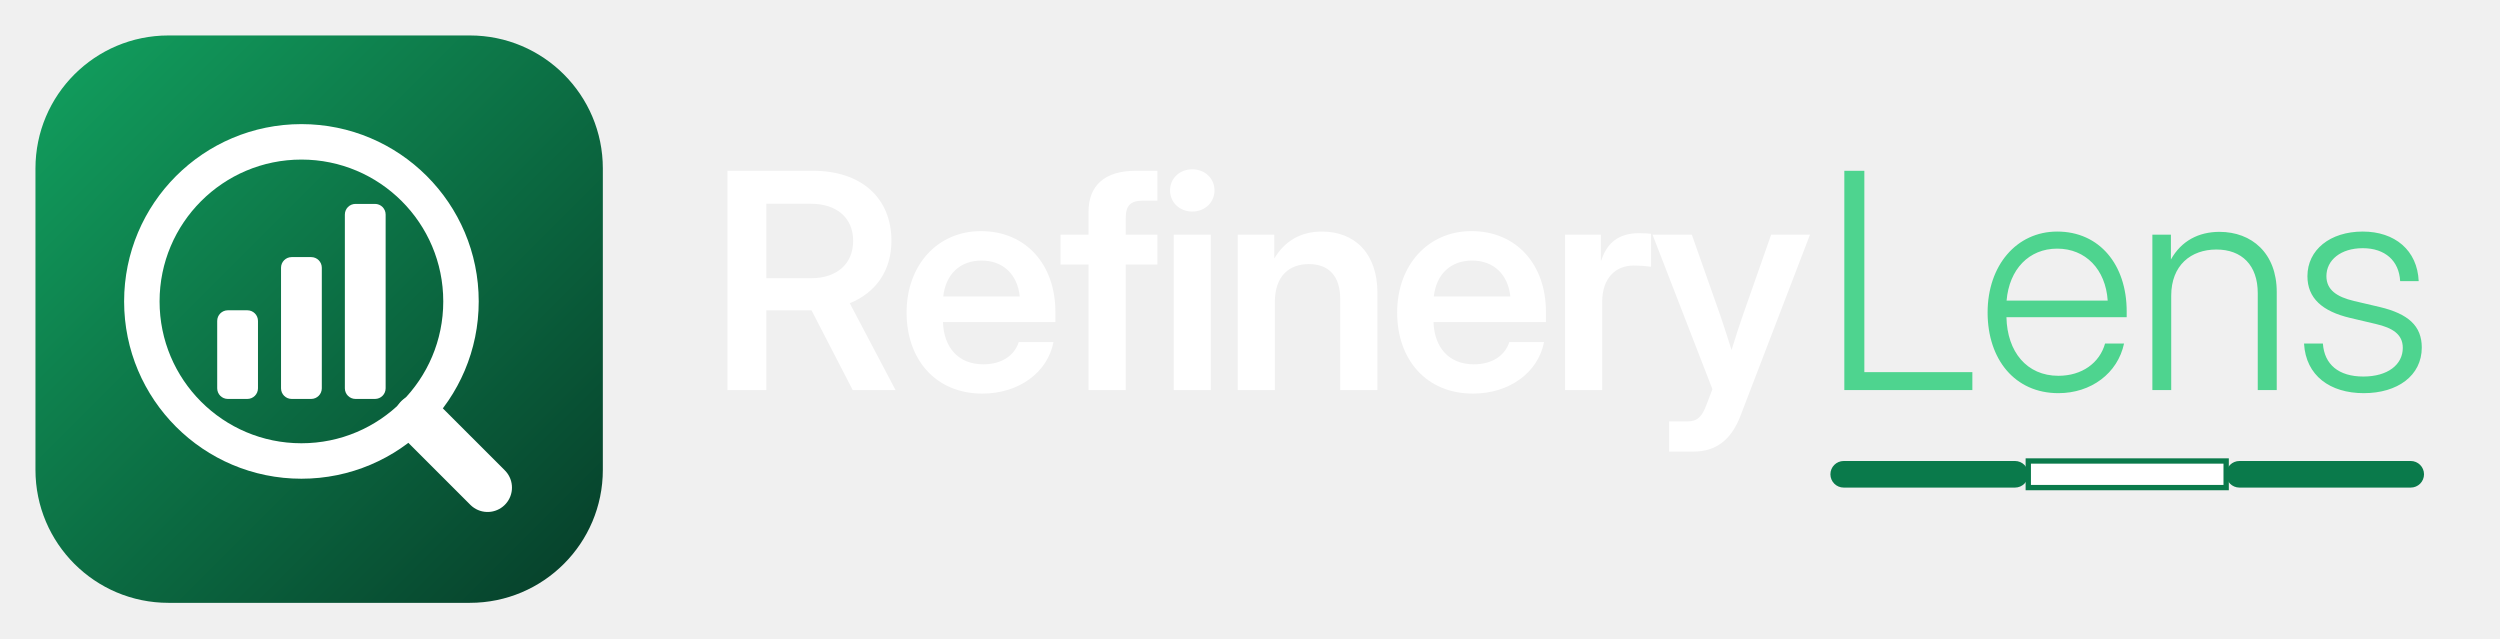
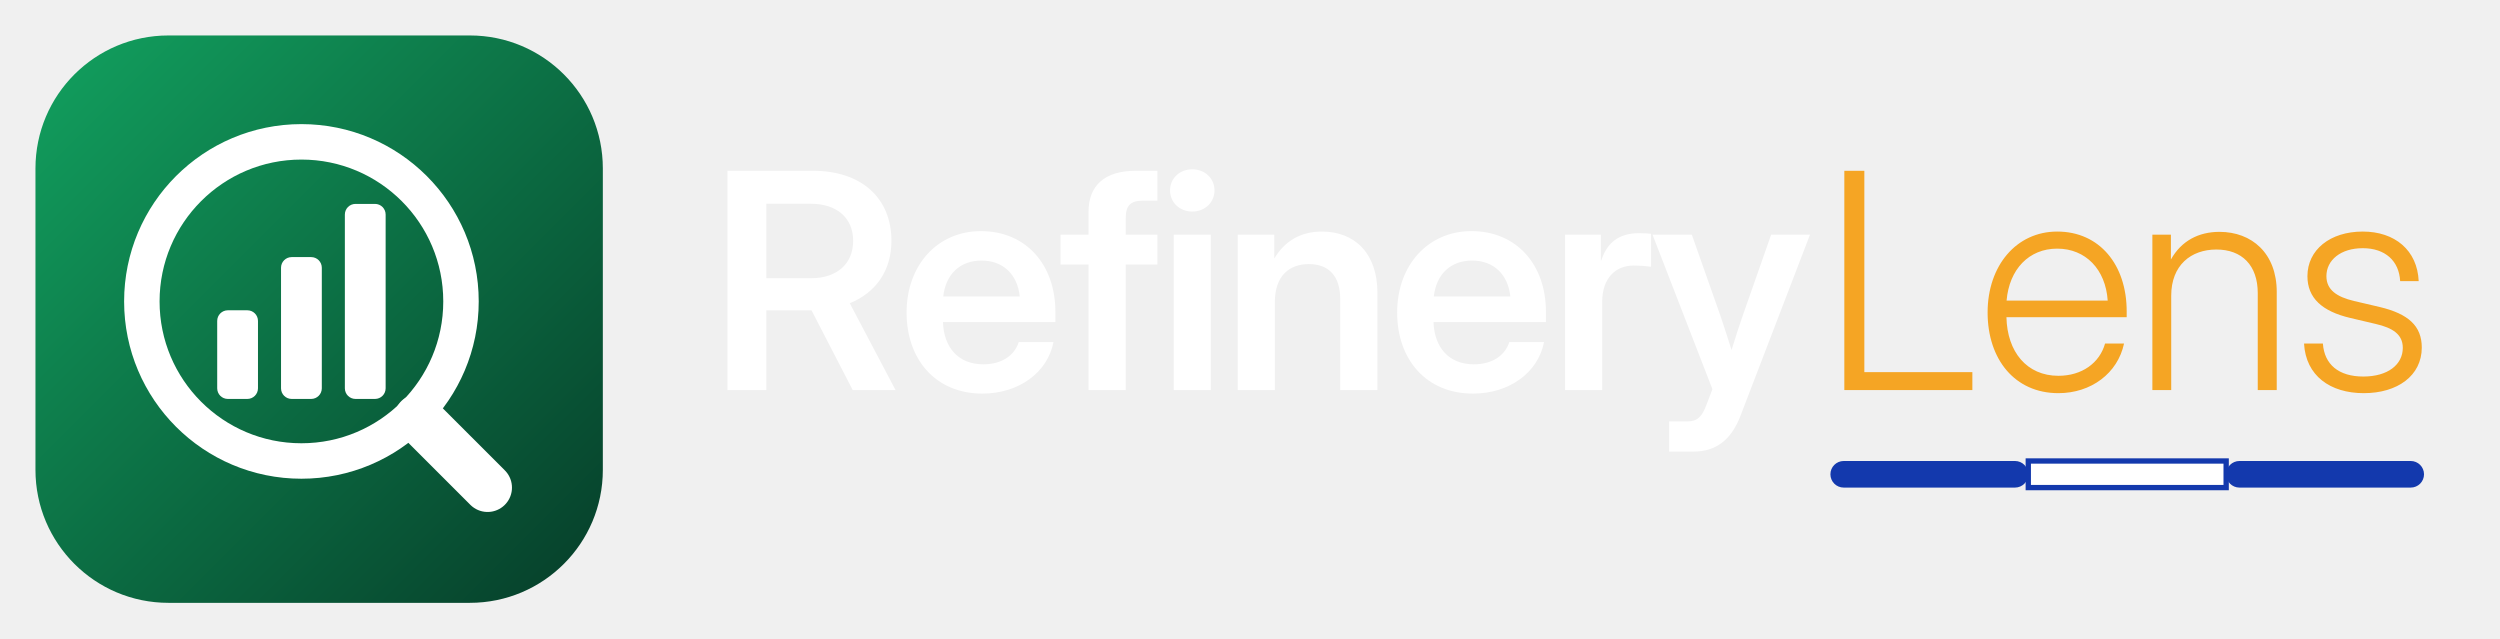
<svg xmlns="http://www.w3.org/2000/svg" viewBox="0 0 282 72" width="282" height="72" role="img" aria-label="RefineryLens">
  <g transform="translate(4 4)">
    <defs>
      <linearGradient id="ga" x1="0" y1="0" x2="1" y2="1">
        <stop offset="0" stop-color="#12A15F" />
        <stop offset="1" stop-color="#063D29" />
      </linearGradient>
    </defs>
    <rect width="64" height="64" rx="15" fill="url(#ga)" />
    <circle cx="30" cy="30" r="18" fill="none" stroke="#FFFFFF" stroke-width="4" />
    <path d="M43.2 43.2 L51 51" stroke="#FFFFFF" stroke-width="5.5" stroke-linecap="round" />
    <rect x="20.5" y="31" width="4.6" height="10" rx="1.2" fill="#FFFFFF" />
    <rect x="27.7" y="25" width="4.6" height="16" rx="1.2" fill="#FFFFFF" />
    <rect x="34.9" y="19" width="4.6" height="22" rx="1.2" fill="#FFFFFF" />
  </g>
  <path d="M82.059 44.0H86.441V35.002H91.422C91.472 35.002 91.505 35.002 91.538 35.002L96.187 44.0H101.018L95.854 34.205C98.793 33.01 100.553 30.536 100.553 27.166C100.553 22.318 97.149 19.264 91.704 19.264H82.059ZM86.441 31.383V22.982H91.455C94.41 22.982 96.236 24.593 96.236 27.166C96.236 29.756 94.41 31.383 91.488 31.383ZM110.813 44.398C114.914 44.398 118.168 42.024 118.832 38.588H114.914C114.432 40.082 113.021 41.095 110.913 41.095C108.091 41.095 106.464 39.186 106.364 36.33H119.048V35.185C119.048 29.806 115.694 26.07 110.647 26.07C105.733 26.07 102.263 29.922 102.263 35.251C102.263 40.563 105.55 44.398 110.813 44.398ZM106.397 33.441C106.679 30.935 108.29 29.391 110.714 29.391C113.137 29.391 114.764 30.935 115.03 33.441ZM130.553 26.469H126.984V24.609C126.984 23.182 127.515 22.634 128.943 22.634H130.553V19.264H128.113C124.643 19.264 122.784 20.891 122.784 23.912V26.469H119.629V29.839H122.784V44.0H126.984V29.839H130.553ZM132.397 44.0H136.58V26.469H132.397ZM134.488 23.862C135.916 23.862 136.995 22.833 136.995 21.472C136.995 20.127 135.916 19.098 134.488 19.098C133.061 19.098 131.981 20.127 131.981 21.472C131.981 22.833 133.061 23.862 134.488 23.862ZM143.802 34.089C143.802 31.101 145.446 29.789 147.637 29.789C149.879 29.789 151.174 31.134 151.174 33.707V44.0H155.374V33.043C155.374 28.544 152.784 26.12 149.115 26.12C146.708 26.12 144.931 27.183 143.736 29.158V26.469H139.619V44.0H143.802ZM166.149 44.398C170.249 44.398 173.503 42.024 174.167 38.588H170.249C169.768 40.082 168.357 41.095 166.248 41.095C163.426 41.095 161.799 39.186 161.7 36.33H174.383V35.185C174.383 29.806 171.03 26.07 165.983 26.07C161.069 26.07 157.599 29.922 157.599 35.251C157.599 40.563 160.886 44.398 166.149 44.398ZM161.733 33.441C162.015 30.935 163.625 29.391 166.049 29.391C168.473 29.391 170.1 30.935 170.366 33.441ZM176.542 44.0H180.726V34.072C180.726 31.333 182.27 29.955 184.262 29.955C185.092 29.955 185.922 30.038 186.237 30.088V26.369C185.905 26.336 185.441 26.303 184.876 26.303C182.618 26.303 181.274 27.365 180.626 29.374H180.576V26.469H176.542ZM188.28 50.939H191.019C193.559 50.939 195.286 49.628 196.332 46.889L204.168 26.469H199.785L196.581 35.6C196.133 36.895 195.718 38.189 195.319 39.484C194.921 38.189 194.489 36.895 194.057 35.6L190.837 26.469H186.404L193.161 43.9L192.513 45.594C192.015 46.972 191.484 47.536 190.355 47.536H188.28Z" fill="#FFFFFF" />
-   <path d="M208.04 44.0H222.483V41.975H210.298V19.264H208.04ZM232.187 44.349C235.873 44.349 238.878 42.107 239.591 38.754H237.45C236.836 40.945 234.843 42.39 232.187 42.39C228.618 42.39 226.41 39.684 226.327 35.782H239.89V35.118C239.89 29.855 236.819 26.12 232.054 26.12C227.456 26.12 224.202 29.955 224.202 35.251C224.202 40.514 227.256 44.349 232.187 44.349ZM226.343 33.906C226.642 30.37 228.867 28.046 232.054 28.046C235.258 28.046 237.516 30.387 237.749 33.906ZM244.913 33.358C244.913 29.905 247.154 28.146 250.009 28.146C252.881 28.146 254.674 29.922 254.674 33.06V44.0H256.816V32.927C256.816 28.561 253.994 26.153 250.358 26.153C248.034 26.153 246.058 27.149 244.879 29.274V26.469H242.788V44.0H244.913ZM266.636 44.349C270.438 44.349 273.177 42.373 273.177 39.202C273.177 36.745 271.633 35.4 268.462 34.637L265.557 33.956C263.565 33.491 262.419 32.678 262.419 31.15C262.419 29.341 264.03 27.996 266.52 27.996C269.06 27.996 270.62 29.44 270.737 31.715H272.828C272.679 28.229 270.139 26.12 266.52 26.12C262.818 26.12 260.278 28.195 260.278 31.15C260.278 33.624 261.938 35.118 265.109 35.865L267.997 36.546C269.873 36.978 271.035 37.708 271.035 39.235C271.035 41.145 269.325 42.473 266.586 42.473C263.797 42.473 262.187 41.111 262.021 38.754H259.896C260.095 42.39 262.851 44.349 266.636 44.349Z" fill="#4ED48F" />
-   <rect x="206.47" y="52" width="22.32" height="3" rx="1.5" fill="#0A7A4B" />
-   <rect x="228.79" y="52" width="22.32" height="3" fill="#FFFFFF" stroke="#0A7A4B" stroke-width=".6" />
-   <rect x="251.11" y="52" width="22.32" height="3" rx="1.5" fill="#0A7A4B" />
+   <path d="M208.04 44.0H222.483V41.975H210.298V19.264H208.04ZM232.187 44.349C235.873 44.349 238.878 42.107 239.591 38.754H237.45C236.836 40.945 234.843 42.39 232.187 42.39C228.618 42.39 226.41 39.684 226.327 35.782H239.89V35.118C239.89 29.855 236.819 26.12 232.054 26.12C227.456 26.12 224.202 29.955 224.202 35.251C224.202 40.514 227.256 44.349 232.187 44.349ZM226.343 33.906C226.642 30.37 228.867 28.046 232.054 28.046C235.258 28.046 237.516 30.387 237.749 33.906ZM244.913 33.358C244.913 29.905 247.154 28.146 250.009 28.146C252.881 28.146 254.674 29.922 254.674 33.06V44.0H256.816V32.927C256.816 28.561 253.994 26.153 250.358 26.153C248.034 26.153 246.058 27.149 244.879 29.274V26.469H242.788V44.0H244.913ZM266.636 44.349C270.438 44.349 273.177 42.373 273.177 39.202C273.177 36.745 271.633 35.4 268.462 34.637L265.557 33.956C263.565 33.491 262.419 32.678 262.419 31.15C262.419 29.341 264.03 27.996 266.52 27.996C269.06 27.996 270.62 29.44 270.737 31.715H272.828C272.679 28.229 270.139 26.12 266.52 26.12C262.818 26.12 260.278 28.195 260.278 31.15C260.278 33.624 261.938 35.118 265.109 35.865L267.997 36.546C269.873 36.978 271.035 37.708 271.035 39.235C271.035 41.145 269.325 42.473 266.586 42.473C263.797 42.473 262.187 41.111 262.021 38.754H259.896C260.095 42.39 262.851 44.349 266.636 44.349Z" fill="#F5A524" />
+   <rect x="206.47" y="52" width="22.32" height="3" rx="1.5" fill="#1339AD" />
+   <rect x="228.79" y="52" width="22.32" height="3" fill="#FFFFFF" stroke="#1339AD" stroke-width=".6" />
+   <rect x="251.11" y="52" width="22.32" height="3" rx="1.5" fill="#1339AD" />
</svg>
